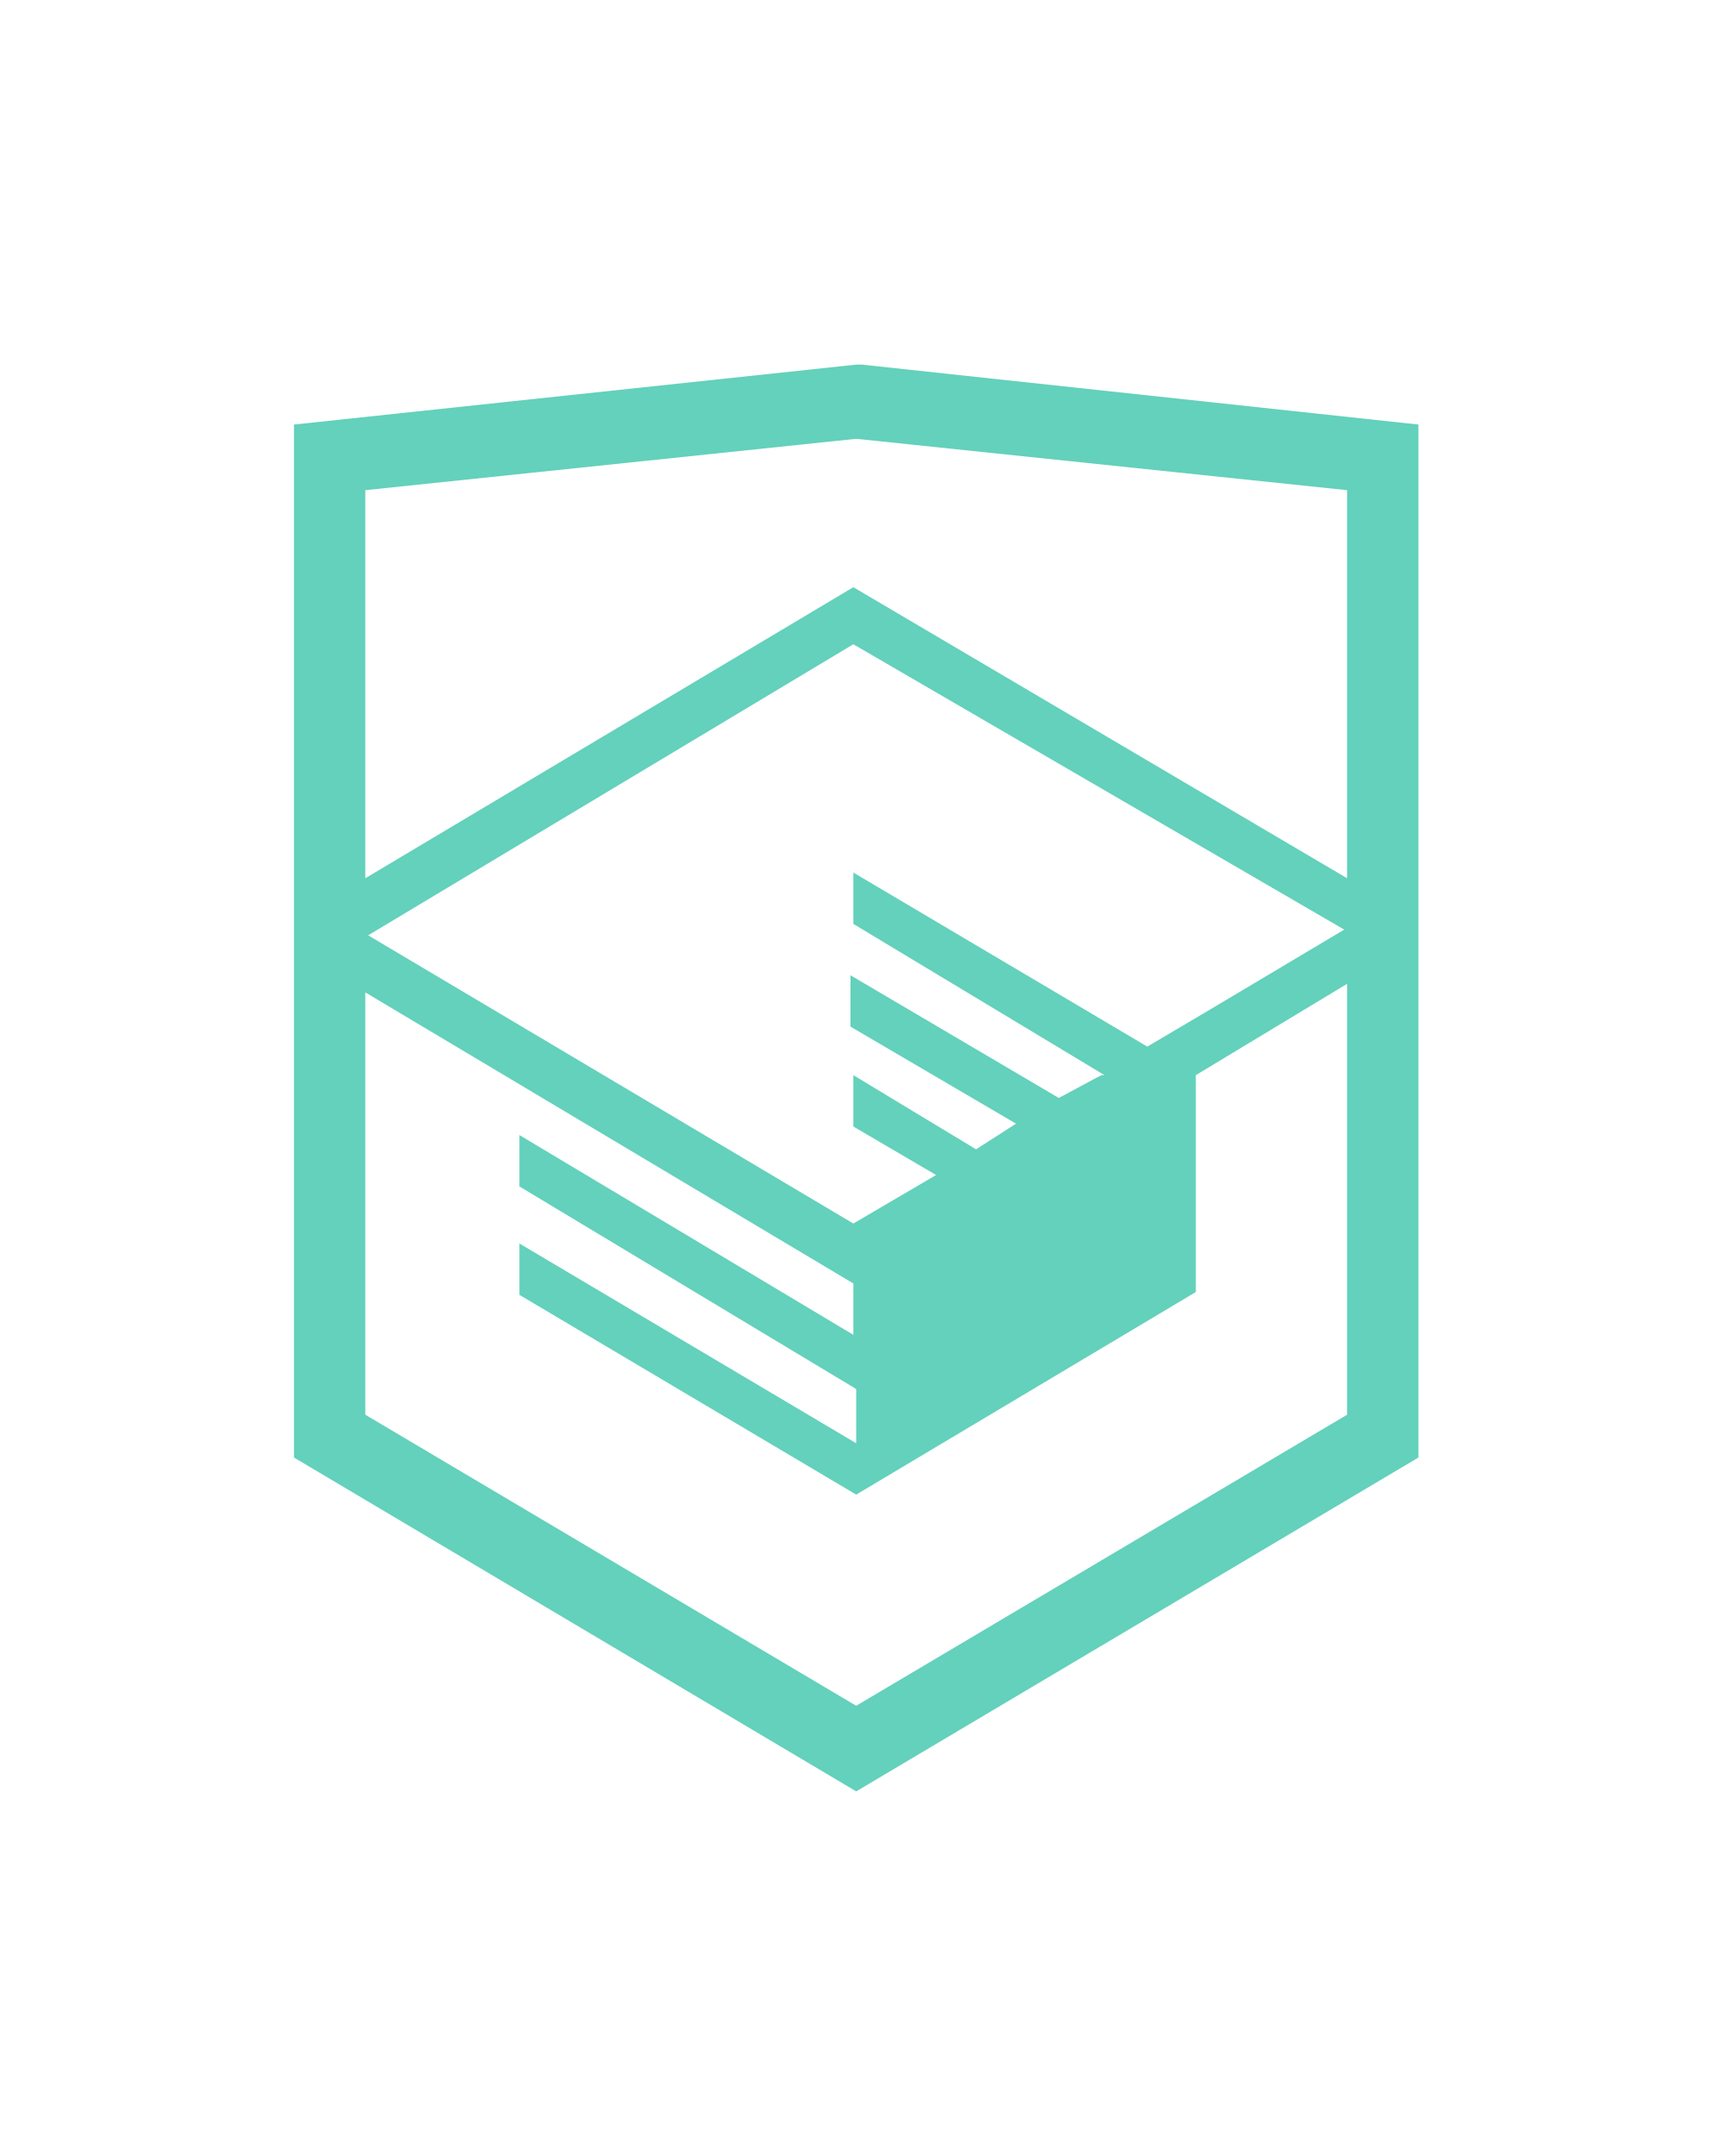
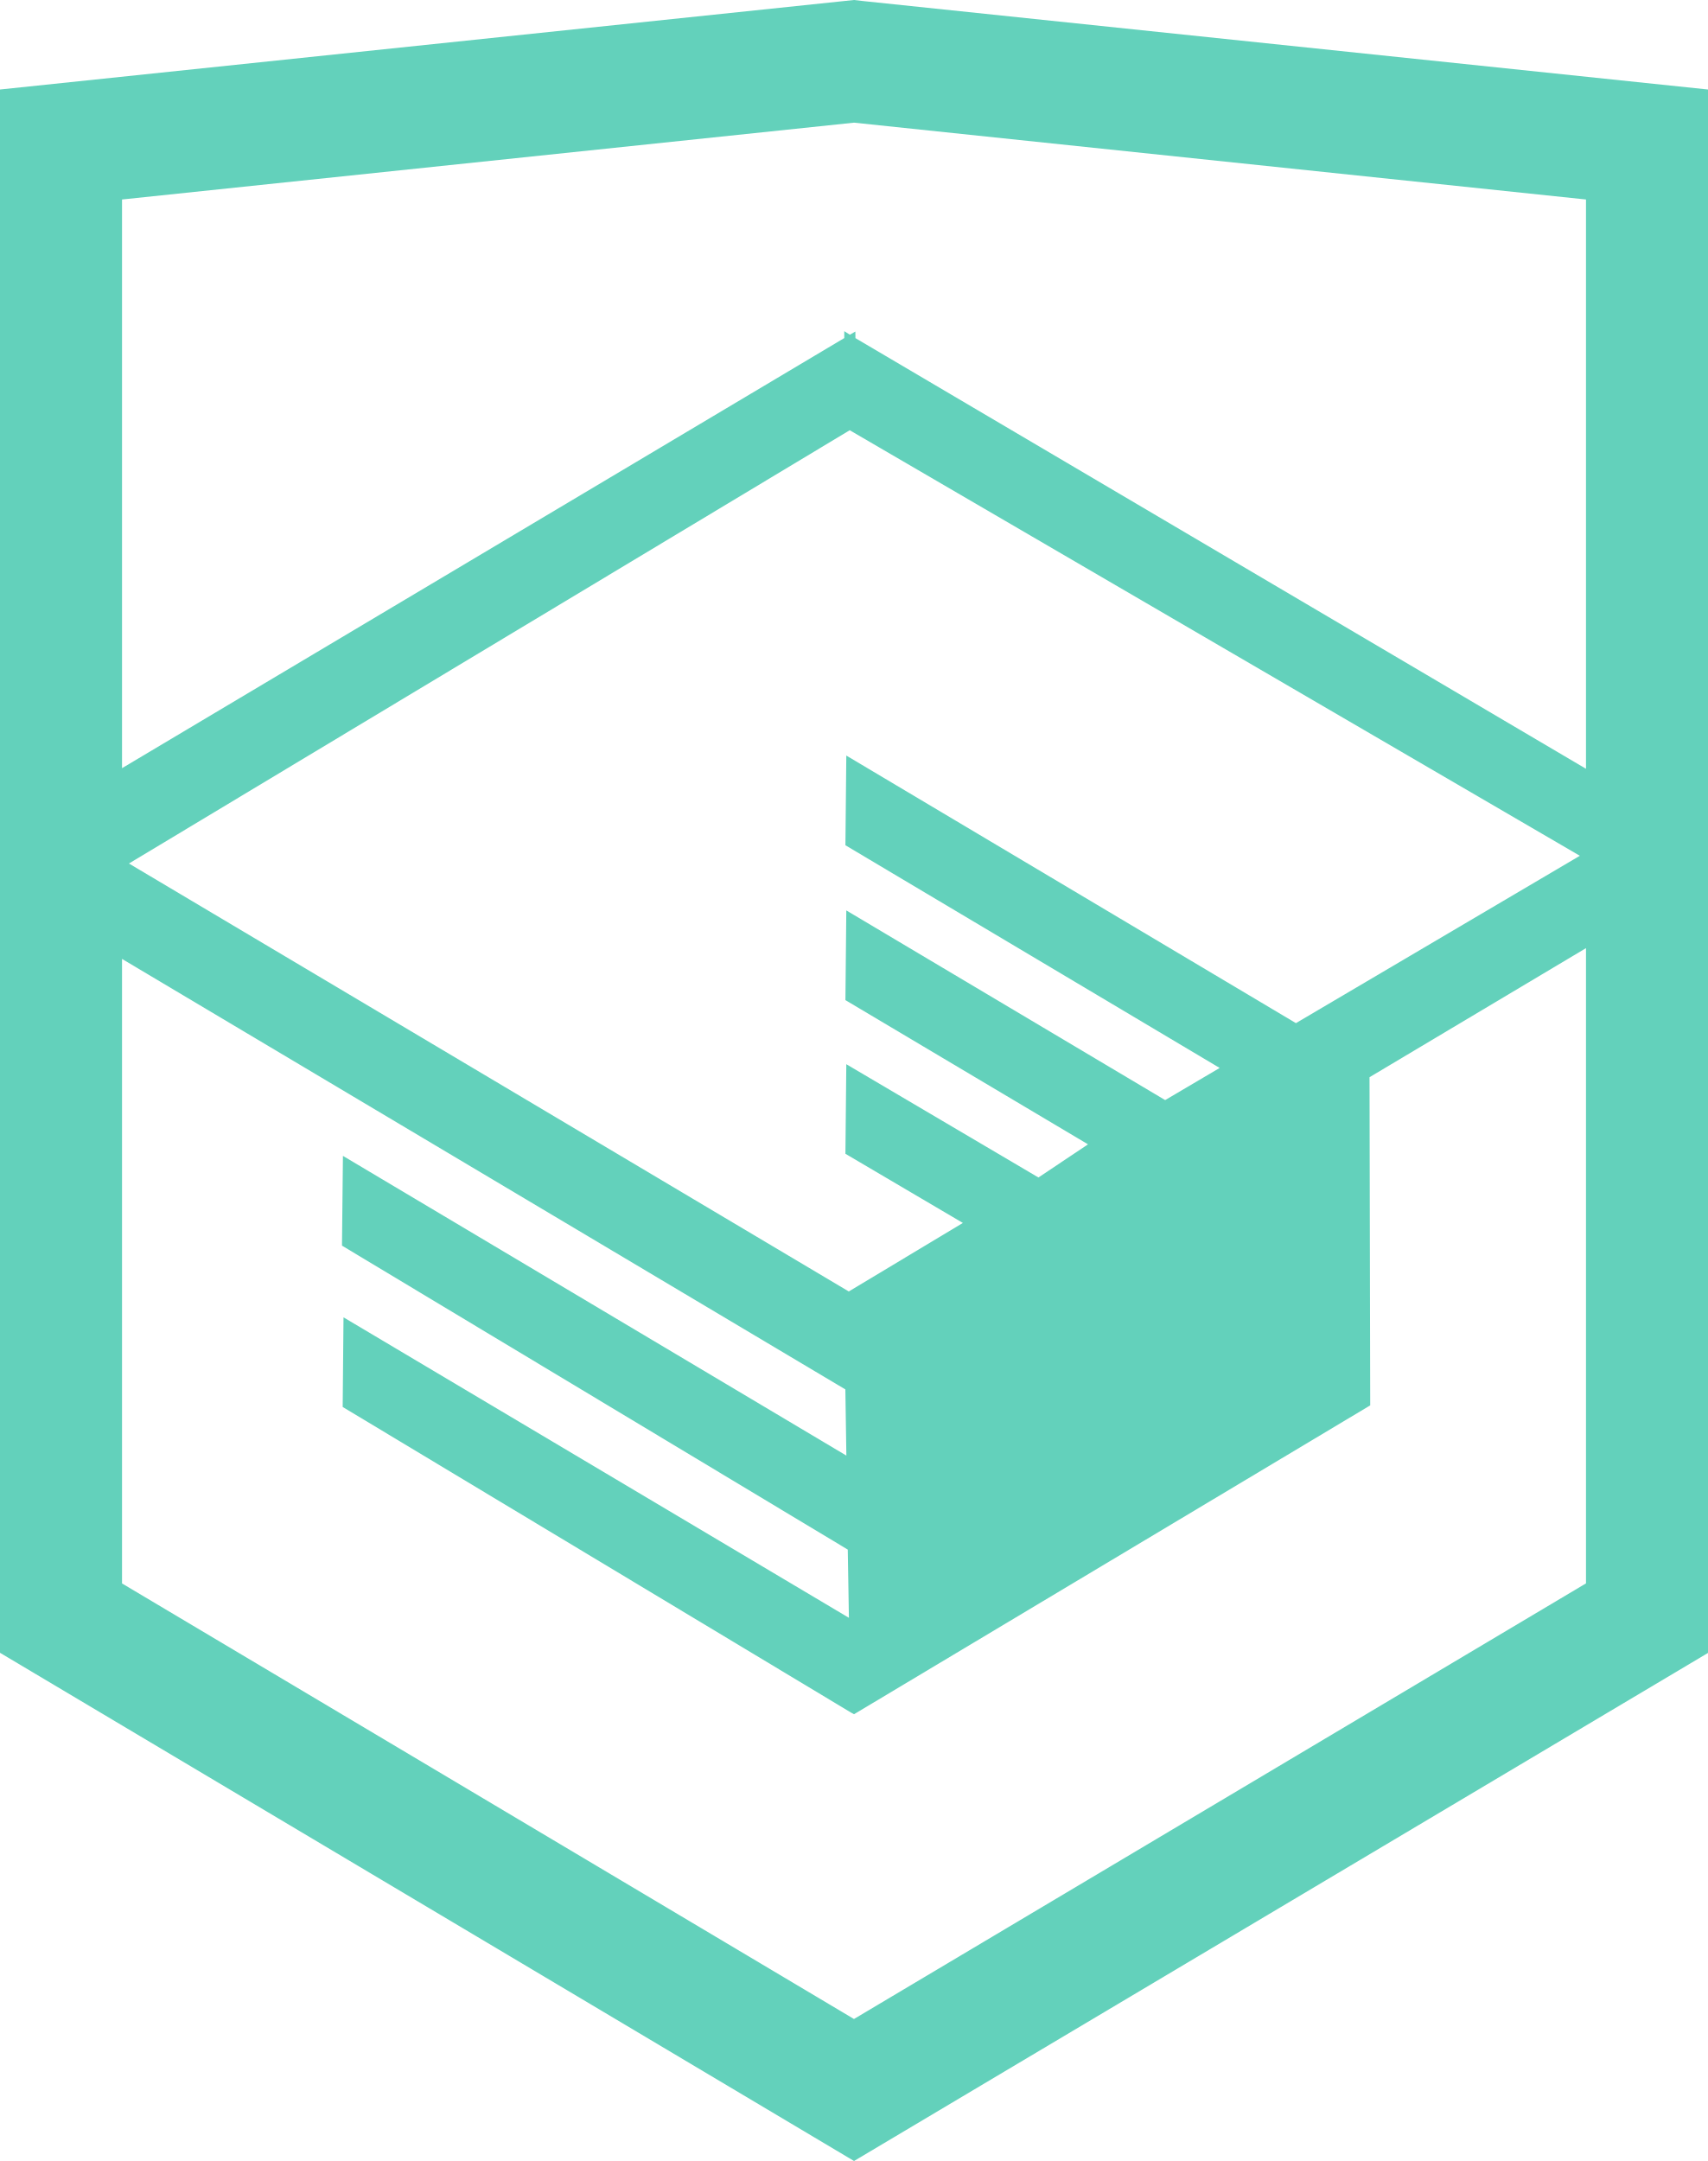
- <svg xmlns="http://www.w3.org/2000/svg" viewBox="0 0 60 60" width="27" height="34">
-   <path fill="#63d1bb" d="M30.2 5H30L10.3 7.1v36.2L30 55l19.7-11.7V7.1L30.2 5zm17 36.8L30 52 12.8 41.8V27l17.1 10.2V39l-11.7-7v1.8L30 40.9v1.9l-11.8-7v1.8l11.8 7 11.9-7.1v-7.6l5.3-3.2v15.1zm-.1-17l-4.7 2.8-2.2 1.3-10.3-6.1v1.8l8.8 5.3h-.1l-.2.1-1.3.7-7.3-4.3v1.8l5.8 3.4-1.4.9-4.3-2.6v1.8l2.9 1.7-2.9 1.7-17-10.1 17-10.2 17.2 10zm.1-1.8L29.9 12.8 12.8 23V9.4L30 7.6l17.2 1.8V23z" />
+ <svg xmlns="http://www.w3.org/2000/svg" width="26.943" height="34.09">
+   <path fill="#63d1bb" d="M13.62.017L13.472 0 0 1.412v24.661l13.473 8.017 13.43-7.99.042-.025V1.412L13.62.017zm11.399 12.11L13.495 5.334l-.001-.104-.087.05-.088-.056v.109L1.925 12.118V3.147l11.548-1.212L25.02 3.147v8.98zm-11.614-5.34L24.923 13.5l-4.479 2.64-7.093-4.221-.014 1.415 5.904 3.513-.86.507-5.03-2.992-.014 1.415 3.827 2.275-.782.523-3.031-1.787-.014 1.413 1.853 1.091-1.8 1.081-11.356-6.751 11.371-6.835zm-11.48 8.34l11.411 6.791.016 1.044-7.942-4.728-.015 1.416 7.979 4.795.018 1.076-7.973-4.74-.013 1.414 8.021 4.822.046.025 8.143-4.872-.011-5.177 3.415-2.036v10.021L13.472 31.85 1.925 24.979v-9.852z" />
</svg>
